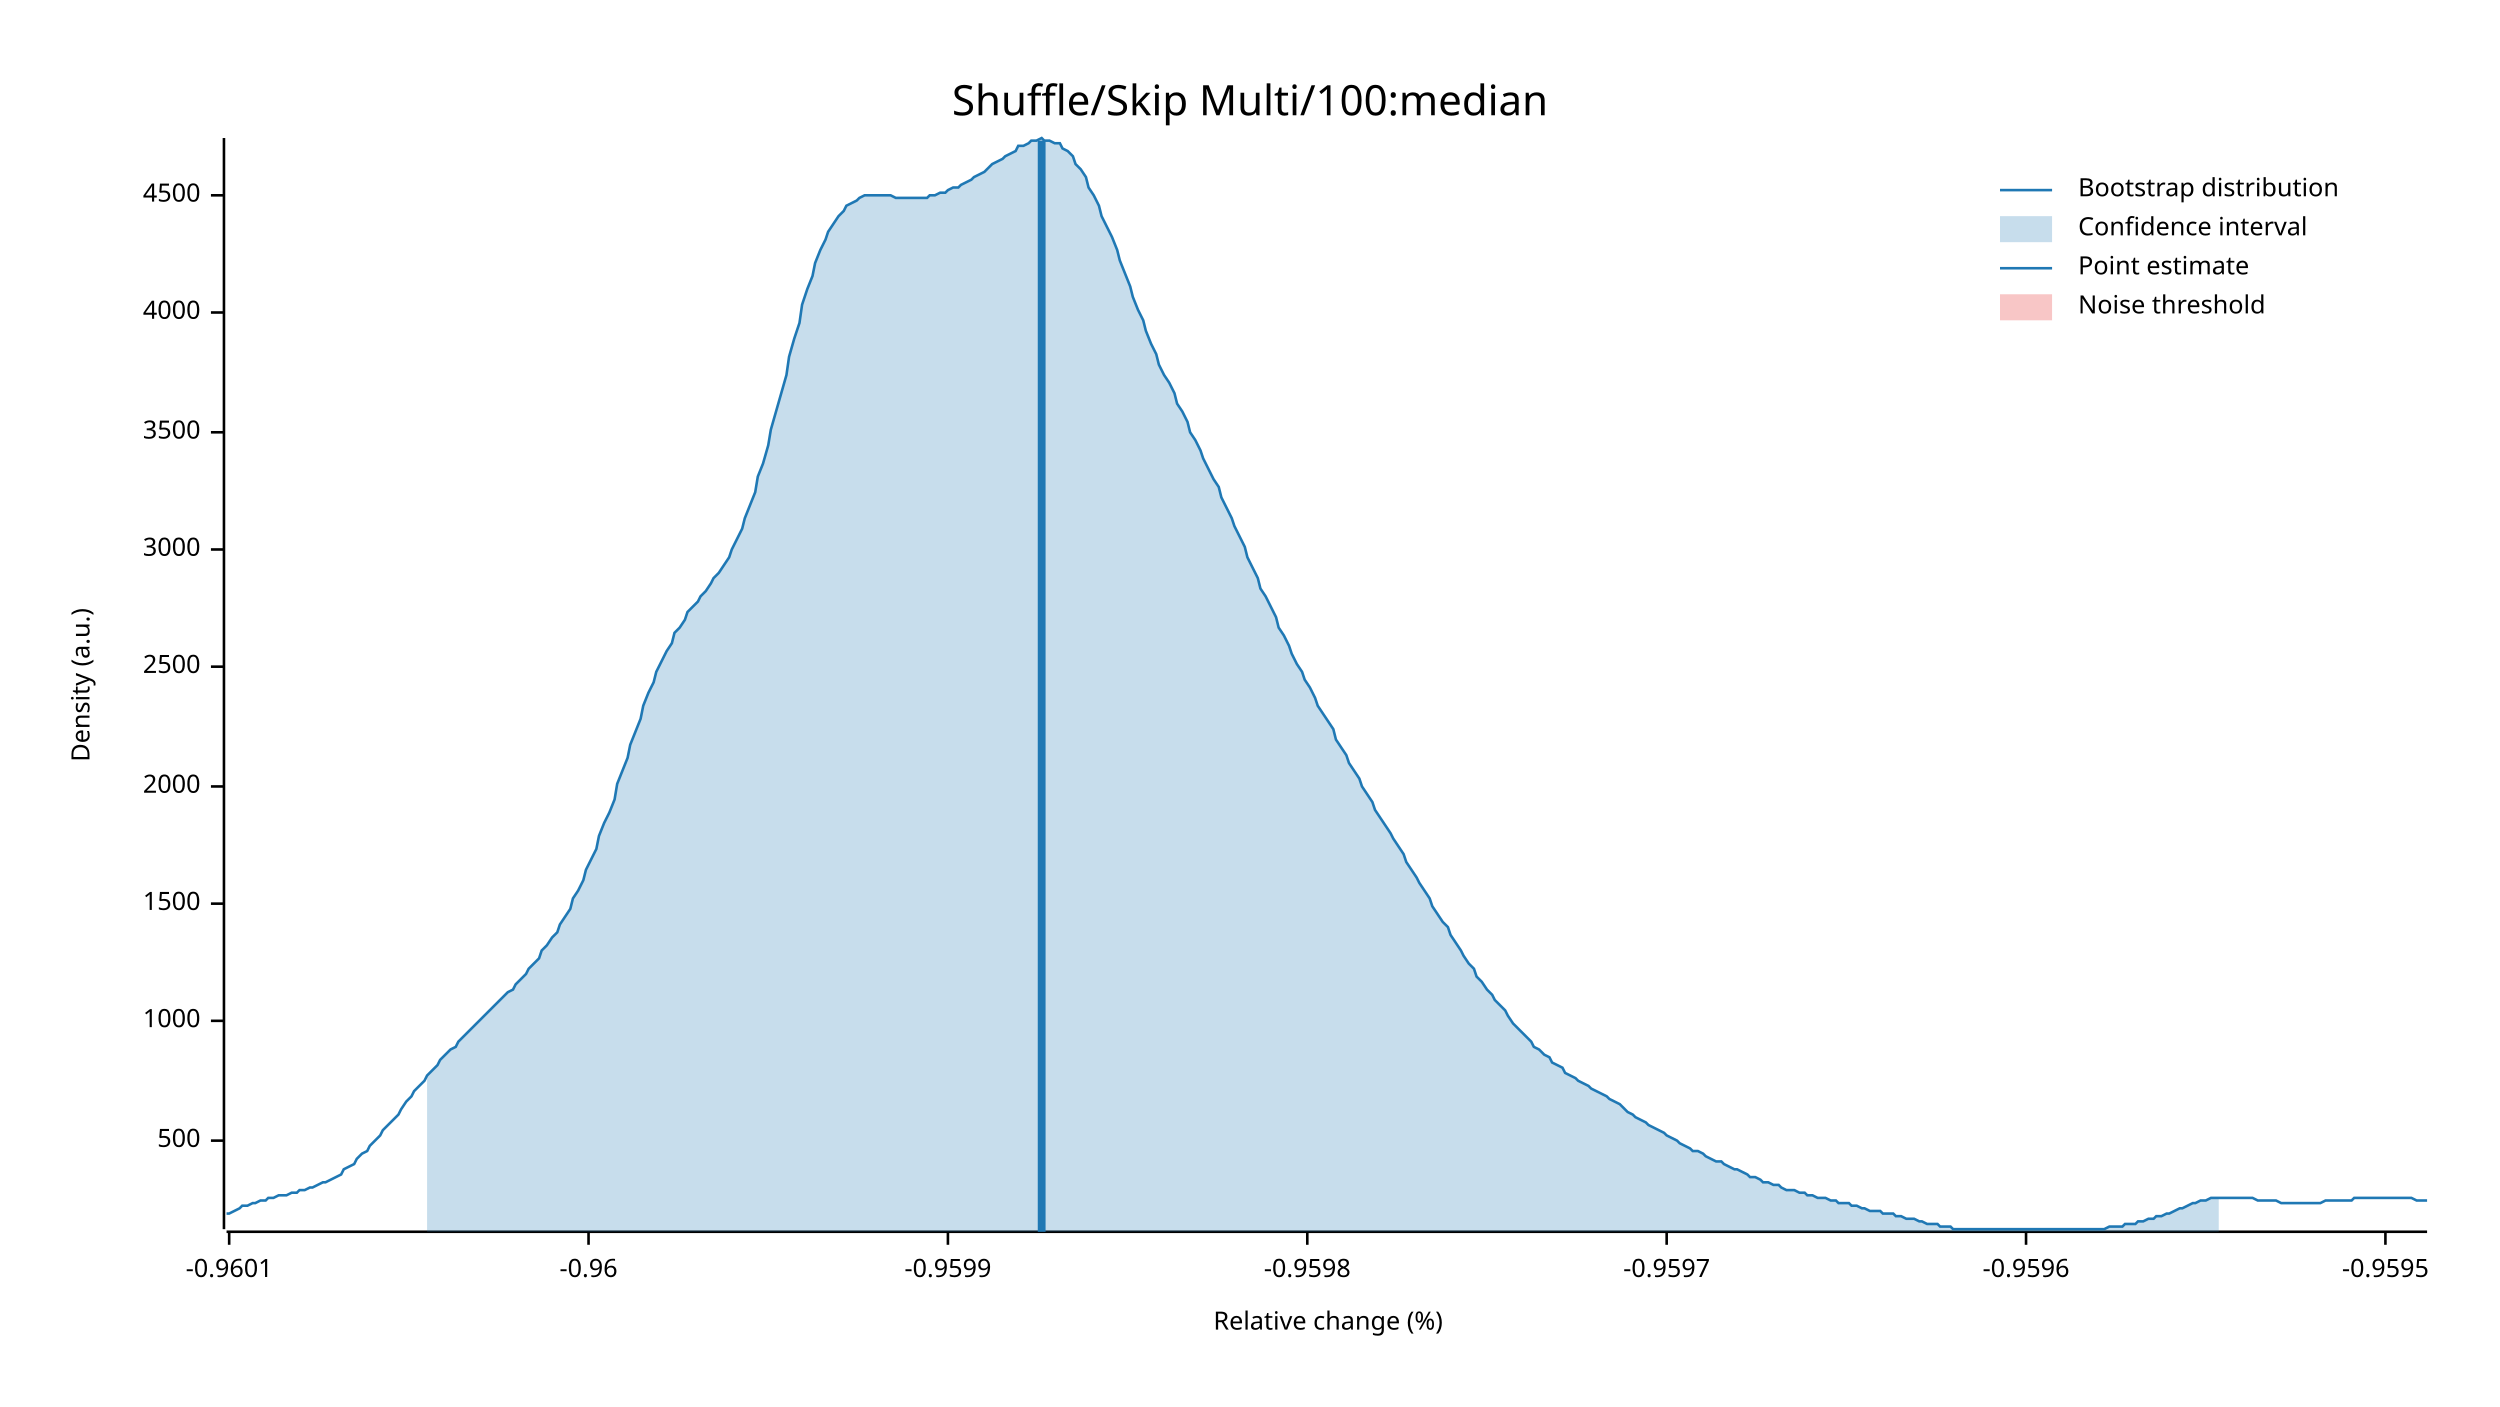
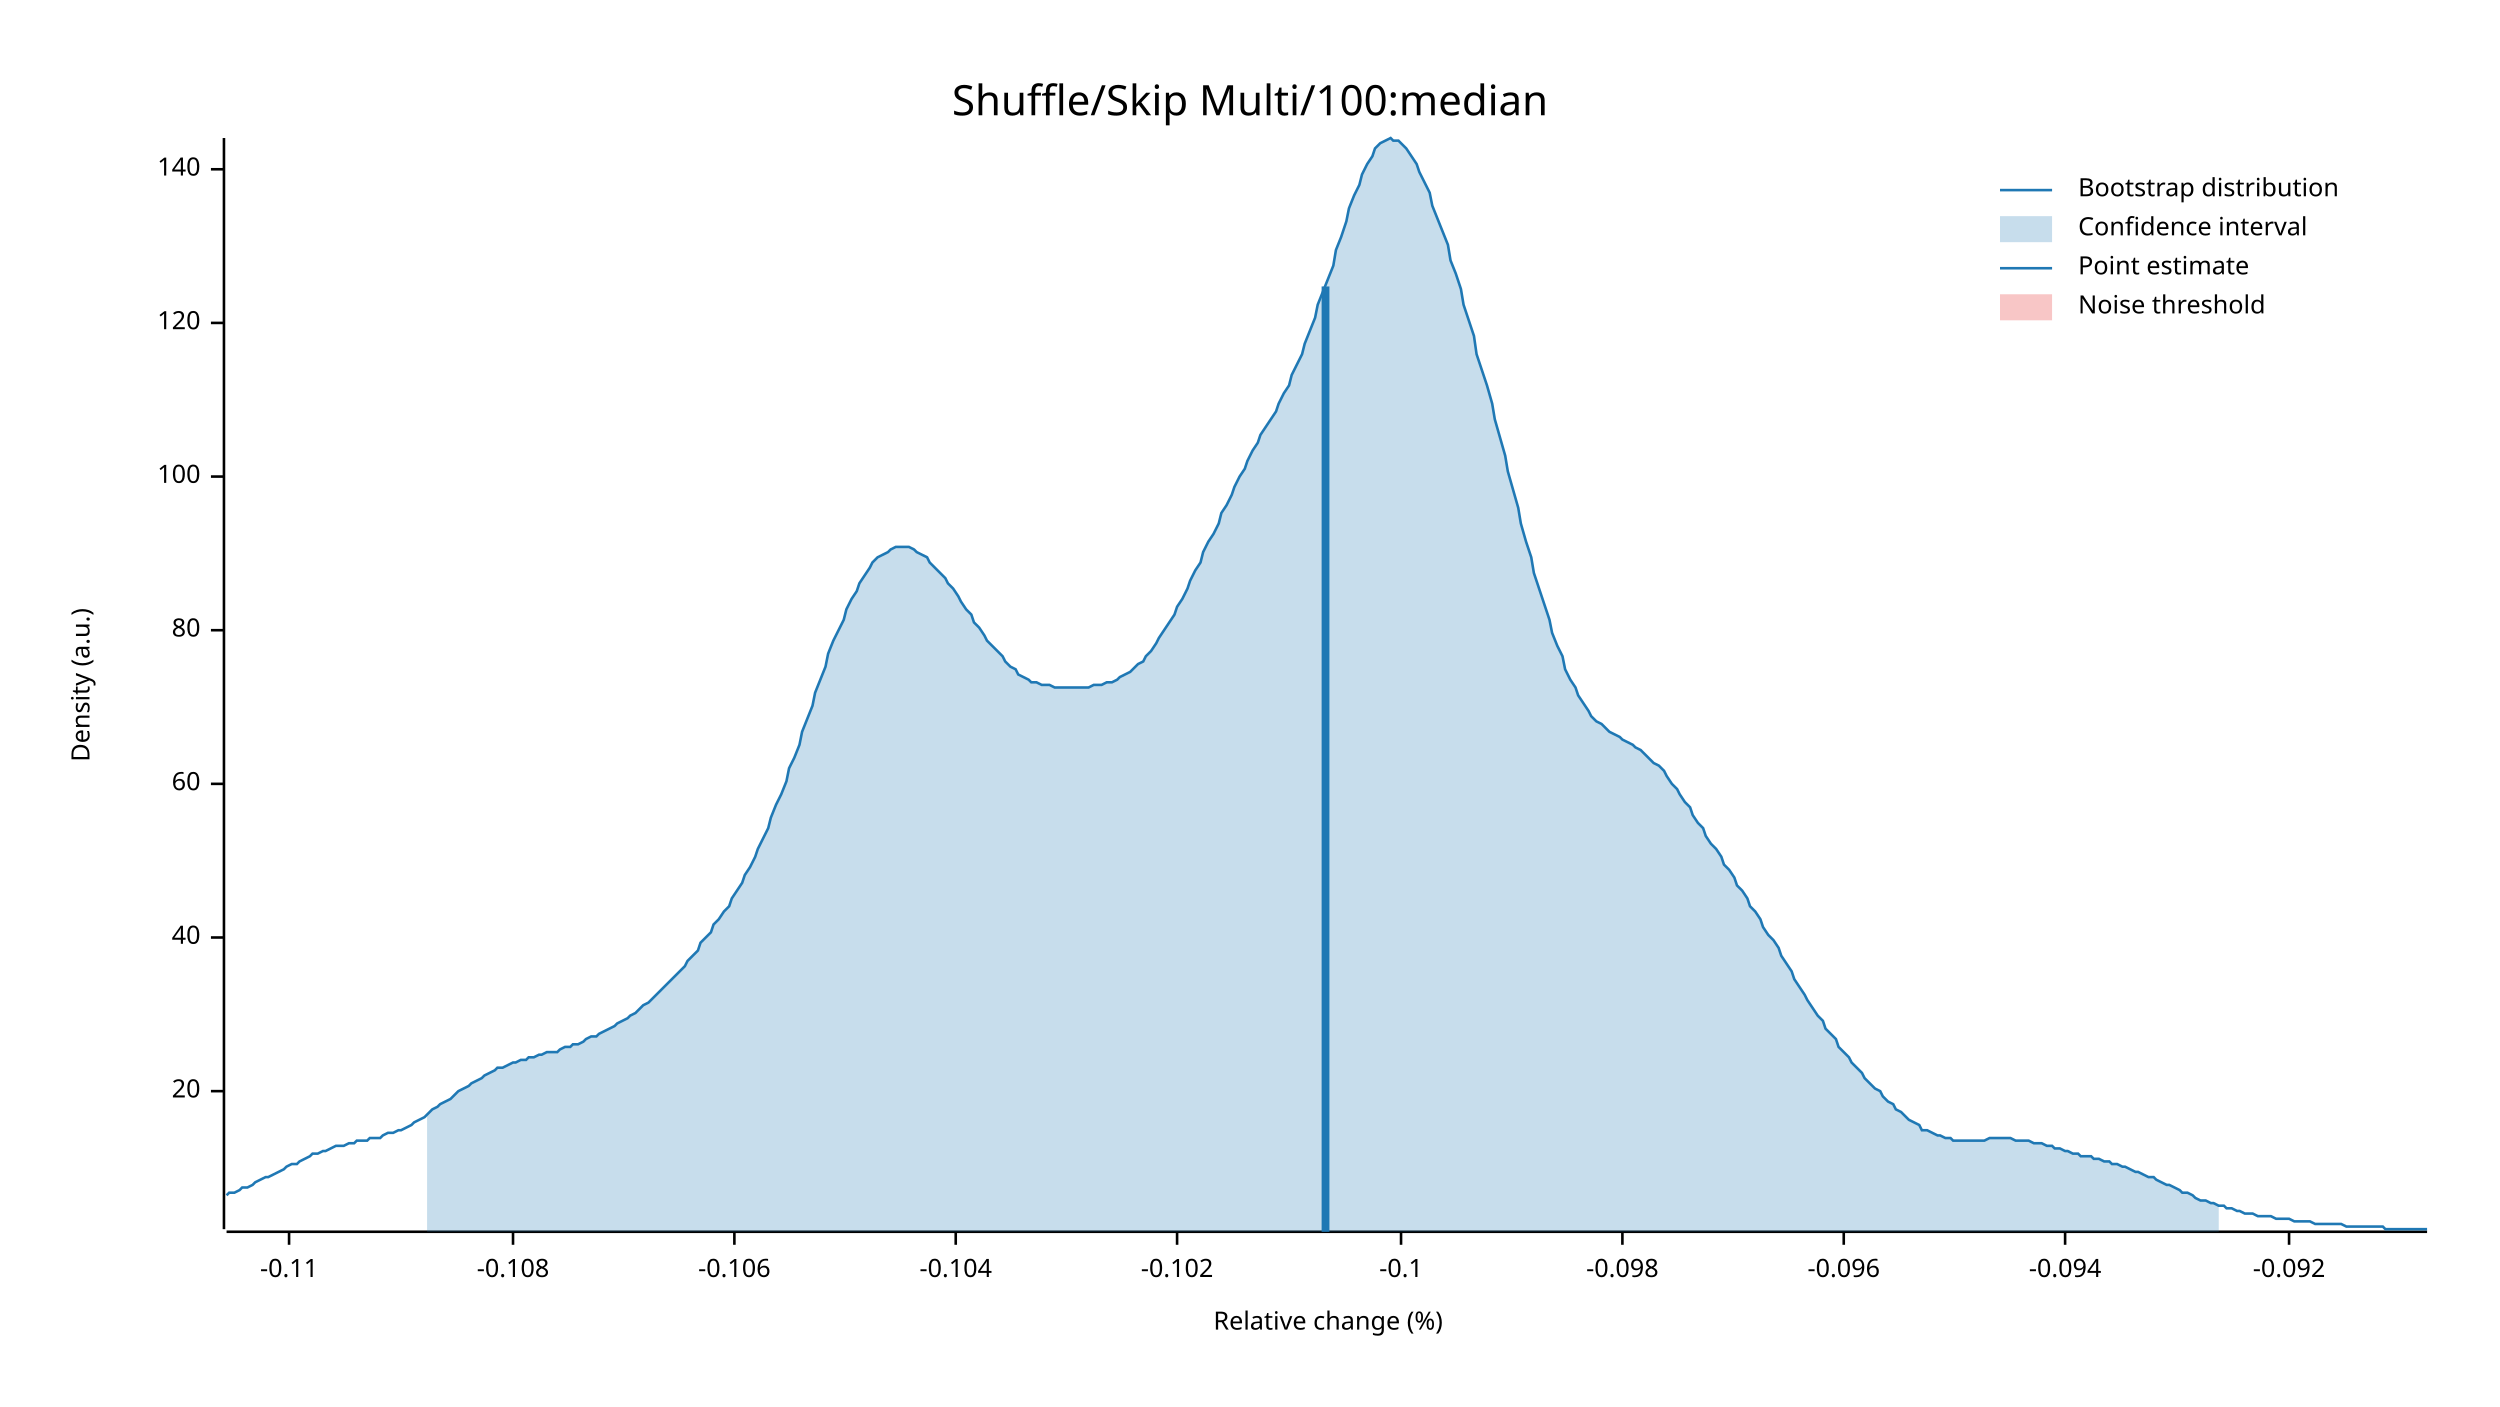
<svg xmlns="http://www.w3.org/2000/svg" width="960" height="540" viewBox="0 0 960 540">
  <text x="480" y="32" dy="0.76em" text-anchor="middle" font-family="sans-serif" font-size="16.129" opacity="1" fill="#000000">
Shuffle/Skip Multi/100:median
</text>
  <text x="27" y="263" dy="0.76em" text-anchor="middle" font-family="sans-serif" font-size="9.677" opacity="1" fill="#000000" transform="rotate(270, 27, 263)">
Density (a.u.)
</text>
  <text x="510" y="513" dy="-0.5ex" text-anchor="middle" font-family="sans-serif" font-size="9.677" opacity="1" fill="#000000">
Relative change (%)
</text>
  <polyline fill="none" opacity="1" stroke="#000000" stroke-width="1" points="86,53 86,472 " />
-   <text x="77" y="438" dy="0.5ex" text-anchor="end" font-family="sans-serif" font-size="9.677" opacity="1" fill="#000000">
- 500
+   <text x="77" y="419" dy="0.5ex" text-anchor="end" font-family="sans-serif" font-size="9.677" opacity="1" fill="#000000">
+ 20
</text>
-   <polyline fill="none" opacity="1" stroke="#000000" stroke-width="1" points="81,438 86,438 " />
-   <text x="77" y="392" dy="0.5ex" text-anchor="end" font-family="sans-serif" font-size="9.677" opacity="1" fill="#000000">
- 1000
+   <polyline fill="none" opacity="1" stroke="#000000" stroke-width="1" points="81,419 86,419 " />
+   <text x="77" y="360" dy="0.5ex" text-anchor="end" font-family="sans-serif" font-size="9.677" opacity="1" fill="#000000">
+ 40
</text>
-   <polyline fill="none" opacity="1" stroke="#000000" stroke-width="1" points="81,392 86,392 " />
-   <text x="77" y="347" dy="0.5ex" text-anchor="end" font-family="sans-serif" font-size="9.677" opacity="1" fill="#000000">
- 1500
+   <polyline fill="none" opacity="1" stroke="#000000" stroke-width="1" points="81,360 86,360 " />
+   <text x="77" y="301" dy="0.5ex" text-anchor="end" font-family="sans-serif" font-size="9.677" opacity="1" fill="#000000">
+ 60
</text>
-   <polyline fill="none" opacity="1" stroke="#000000" stroke-width="1" points="81,347 86,347 " />
-   <text x="77" y="302" dy="0.5ex" text-anchor="end" font-family="sans-serif" font-size="9.677" opacity="1" fill="#000000">
- 2000
+   <polyline fill="none" opacity="1" stroke="#000000" stroke-width="1" points="81,301 86,301 " />
+   <text x="77" y="242" dy="0.5ex" text-anchor="end" font-family="sans-serif" font-size="9.677" opacity="1" fill="#000000">
+ 80
</text>
-   <polyline fill="none" opacity="1" stroke="#000000" stroke-width="1" points="81,302 86,302 " />
-   <text x="77" y="256" dy="0.5ex" text-anchor="end" font-family="sans-serif" font-size="9.677" opacity="1" fill="#000000">
- 2500
+   <polyline fill="none" opacity="1" stroke="#000000" stroke-width="1" points="81,242 86,242 " />
+   <text x="77" y="183" dy="0.5ex" text-anchor="end" font-family="sans-serif" font-size="9.677" opacity="1" fill="#000000">
+ 100
</text>
-   <polyline fill="none" opacity="1" stroke="#000000" stroke-width="1" points="81,256 86,256 " />
-   <text x="77" y="211" dy="0.5ex" text-anchor="end" font-family="sans-serif" font-size="9.677" opacity="1" fill="#000000">
- 3000
+   <polyline fill="none" opacity="1" stroke="#000000" stroke-width="1" points="81,183 86,183 " />
+   <text x="77" y="124" dy="0.5ex" text-anchor="end" font-family="sans-serif" font-size="9.677" opacity="1" fill="#000000">
+ 120
</text>
-   <polyline fill="none" opacity="1" stroke="#000000" stroke-width="1" points="81,211 86,211 " />
-   <text x="77" y="166" dy="0.5ex" text-anchor="end" font-family="sans-serif" font-size="9.677" opacity="1" fill="#000000">
- 3500
+   <polyline fill="none" opacity="1" stroke="#000000" stroke-width="1" points="81,124 86,124 " />
+   <text x="77" y="65" dy="0.5ex" text-anchor="end" font-family="sans-serif" font-size="9.677" opacity="1" fill="#000000">
+ 140
</text>
-   <polyline fill="none" opacity="1" stroke="#000000" stroke-width="1" points="81,166 86,166 " />
-   <text x="77" y="120" dy="0.5ex" text-anchor="end" font-family="sans-serif" font-size="9.677" opacity="1" fill="#000000">
- 4000
+   <polyline fill="none" opacity="1" stroke="#000000" stroke-width="1" points="81,65 86,65 " />
+   <polyline fill="none" opacity="1" stroke="#000000" stroke-width="1" points="87,473 932,473 " />
+   <text x="111" y="483" dy="0.76em" text-anchor="middle" font-family="sans-serif" font-size="9.677" opacity="1" fill="#000000">
+ -0.11
</text>
-   <polyline fill="none" opacity="1" stroke="#000000" stroke-width="1" points="81,120 86,120 " />
-   <text x="77" y="75" dy="0.5ex" text-anchor="end" font-family="sans-serif" font-size="9.677" opacity="1" fill="#000000">
- 4500
+   <polyline fill="none" opacity="1" stroke="#000000" stroke-width="1" points="111,473 111,478 " />
+   <text x="197" y="483" dy="0.76em" text-anchor="middle" font-family="sans-serif" font-size="9.677" opacity="1" fill="#000000">
+ -0.108
</text>
-   <polyline fill="none" opacity="1" stroke="#000000" stroke-width="1" points="81,75 86,75 " />
-   <polyline fill="none" opacity="1" stroke="#000000" stroke-width="1" points="87,473 932,473 " />
-   <text x="88" y="483" dy="0.76em" text-anchor="middle" font-family="sans-serif" font-size="9.677" opacity="1" fill="#000000">
- -0.9601
+   <polyline fill="none" opacity="1" stroke="#000000" stroke-width="1" points="197,473 197,478 " />
+   <text x="282" y="483" dy="0.76em" text-anchor="middle" font-family="sans-serif" font-size="9.677" opacity="1" fill="#000000">
+ -0.106
</text>
-   <polyline fill="none" opacity="1" stroke="#000000" stroke-width="1" points="88,473 88,478 " />
-   <text x="226" y="483" dy="0.76em" text-anchor="middle" font-family="sans-serif" font-size="9.677" opacity="1" fill="#000000">
- -0.96
+   <polyline fill="none" opacity="1" stroke="#000000" stroke-width="1" points="282,473 282,478 " />
+   <text x="367" y="483" dy="0.76em" text-anchor="middle" font-family="sans-serif" font-size="9.677" opacity="1" fill="#000000">
+ -0.104
</text>
-   <polyline fill="none" opacity="1" stroke="#000000" stroke-width="1" points="226,473 226,478 " />
-   <text x="364" y="483" dy="0.76em" text-anchor="middle" font-family="sans-serif" font-size="9.677" opacity="1" fill="#000000">
- -0.9599
+   <polyline fill="none" opacity="1" stroke="#000000" stroke-width="1" points="367,473 367,478 " />
+   <text x="452" y="483" dy="0.76em" text-anchor="middle" font-family="sans-serif" font-size="9.677" opacity="1" fill="#000000">
+ -0.102
</text>
-   <polyline fill="none" opacity="1" stroke="#000000" stroke-width="1" points="364,473 364,478 " />
-   <text x="502" y="483" dy="0.76em" text-anchor="middle" font-family="sans-serif" font-size="9.677" opacity="1" fill="#000000">
- -0.9598
+   <polyline fill="none" opacity="1" stroke="#000000" stroke-width="1" points="452,473 452,478 " />
+   <text x="538" y="483" dy="0.76em" text-anchor="middle" font-family="sans-serif" font-size="9.677" opacity="1" fill="#000000">
+ -0.1
</text>
-   <polyline fill="none" opacity="1" stroke="#000000" stroke-width="1" points="502,473 502,478 " />
-   <text x="640" y="483" dy="0.76em" text-anchor="middle" font-family="sans-serif" font-size="9.677" opacity="1" fill="#000000">
- -0.9597
+   <polyline fill="none" opacity="1" stroke="#000000" stroke-width="1" points="538,473 538,478 " />
+   <text x="623" y="483" dy="0.76em" text-anchor="middle" font-family="sans-serif" font-size="9.677" opacity="1" fill="#000000">
+ -0.098
</text>
-   <polyline fill="none" opacity="1" stroke="#000000" stroke-width="1" points="640,473 640,478 " />
-   <text x="778" y="483" dy="0.76em" text-anchor="middle" font-family="sans-serif" font-size="9.677" opacity="1" fill="#000000">
- -0.9596
+   <polyline fill="none" opacity="1" stroke="#000000" stroke-width="1" points="623,473 623,478 " />
+   <text x="708" y="483" dy="0.76em" text-anchor="middle" font-family="sans-serif" font-size="9.677" opacity="1" fill="#000000">
+ -0.096
</text>
-   <polyline fill="none" opacity="1" stroke="#000000" stroke-width="1" points="778,473 778,478 " />
-   <text x="916" y="483" dy="0.76em" text-anchor="middle" font-family="sans-serif" font-size="9.677" opacity="1" fill="#000000">
- -0.9595
+   <polyline fill="none" opacity="1" stroke="#000000" stroke-width="1" points="708,473 708,478 " />
+   <text x="793" y="483" dy="0.76em" text-anchor="middle" font-family="sans-serif" font-size="9.677" opacity="1" fill="#000000">
+ -0.094
</text>
-   <polyline fill="none" opacity="1" stroke="#000000" stroke-width="1" points="916,473 916,478 " />
-   <polyline fill="none" opacity="1" stroke="#1F78B4" stroke-width="1" points="87,466 88,466 90,465 92,464 93,463 95,463 97,462 98,462 100,461 102,461 103,460 105,460 107,459 109,459 110,459 112,458 114,458 115,457 117,457 119,456 120,456 122,455 124,454 125,454 127,453 129,452 131,451 132,449 134,448 136,447 137,445 139,443 141,442 142,440 144,438 146,436 147,434 149,432 151,430 153,428 154,426 156,423 158,421 159,419 161,417 163,415 164,413 166,411 168,409 169,407 171,405 173,403 175,402 176,400 178,398 180,396 181,395 183,393 185,391 186,390 188,388 190,386 191,385 193,383 195,381 197,380 198,378 200,376 202,374 203,372 205,370 207,368 208,365 210,363 212,360 214,358 215,355 217,352 219,349 220,345 222,342 224,338 225,334 227,330 229,326 230,321 232,316 234,312 236,307 237,301 239,296 241,291 242,286 244,281 246,276 247,271 249,266 251,262 252,258 254,254 256,250 258,247 259,243 261,241 263,238 264,235 266,233 268,231 269,229 271,227 273,224 274,222 276,220 278,217 280,214 281,211 283,207 285,203 286,199 288,194 290,189 291,183 293,178 295,171 296,165 298,158 300,151 302,144 303,137 305,130 307,124 308,117 310,111 312,106 313,101 315,96 317,92 318,89 320,86 322,83 324,81 325,79 327,78 329,77 330,76 332,75 334,75 335,75 337,75 339,75 341,75 342,75 344,76 346,76 347,76 349,76 351,76 352,76 354,76 356,76 357,75 359,75 361,74 363,74 364,73 366,72 368,72 369,71 371,70 373,69 374,68 376,67 378,66 379,65 381,63 383,62 385,61 386,60 388,59 390,58 391,56 393,56 395,55 396,54 398,54 400,53 401,54 403,54 405,55 407,55 408,57 410,58 412,60 413,63 415,65 417,68 418,72 420,75 422,79 423,83 425,87 427,91 429,96 430,100 432,105 434,110 435,114 437,119 439,123 440,127 442,132 444,136 445,140 447,144 449,147 451,151 452,155 454,158 456,162 457,166 459,169 461,173 462,176 464,180 466,184 468,187 469,191 471,195 473,199 474,202 476,206 478,210 479,214 481,218 483,222 484,226 486,229 488,233 490,237 491,241 493,244 495,248 496,251 498,255 500,258 501,261 503,264 505,268 506,271 508,274 510,277 512,280 513,284 515,287 517,290 518,293 520,296 522,299 523,302 525,305 527,308 528,311 530,314 532,317 534,320 535,322 537,325 539,328 540,331 542,334 544,337 545,339 547,342 549,345 550,348 552,351 554,354 556,356 557,359 559,362 561,365 562,367 564,370 566,372 567,375 569,377 571,380 573,382 574,384 576,386 578,388 579,390 581,393 583,395 584,396 586,398 588,400 589,402 591,403 593,405 595,406 596,408 598,409 600,410 601,412 603,413 605,414 606,415 608,416 610,417 611,418 613,419 615,420 617,421 618,422 620,423 622,424 623,425 625,427 627,428 628,429 630,430 632,431 633,432 635,433 637,434 639,435 640,436 642,437 644,438 645,439 647,440 649,441 650,442 652,442 654,443 655,444 657,445 659,446 661,446 662,447 664,448 666,449 667,449 669,450 671,451 672,452 674,452 676,453 677,454 679,454 681,455 683,455 684,456 686,457 688,457 689,457 691,458 693,458 694,459 696,459 698,460 700,460 701,460 703,461 705,461 706,462 708,462 710,462 711,463 713,463 715,464 716,464 718,465 720,465 722,465 723,466 725,466 727,466 728,467 730,467 732,468 733,468 735,468 737,469 738,469 740,470 742,470 744,470 745,471 747,471 749,471 750,472 752,472 754,472 755,472 757,472 759,472 760,472 762,472 764,472 766,472 767,472 769,472 771,472 772,472 774,472 776,472 777,472 779,472 781,472 782,472 784,472 786,472 788,472 789,472 791,472 793,472 794,472 796,472 798,472 799,472 801,472 803,472 804,472 806,472 808,472 810,471 811,471 813,471 815,471 816,470 818,470 820,470 821,469 823,469 825,468 827,468 828,467 830,467 832,466 833,466 835,465 837,464 838,464 840,463 842,462 843,462 845,461 847,461 849,460 850,460 852,460 854,460 855,460 857,460 859,460 860,460 862,460 864,460 865,460 867,461 869,461 871,461 872,461 874,461 876,462 877,462 879,462 881,462 882,462 884,462 886,462 887,462 889,462 891,462 893,461 894,461 896,461 898,461 899,461 901,461 903,461 904,460 906,460 908,460 909,460 911,460 913,460 915,460 916,460 918,460 920,460 921,460 923,460 925,460 926,460 928,461 930,461 932,461 " />
-   <polygon opacity="0.25" fill="#1F78B4" points="164,413 166,411 168,409 169,407 171,405 173,403 175,402 176,400 178,398 180,396 181,395 183,393 185,391 186,390 188,388 190,386 191,385 193,383 195,381 197,380 198,378 200,376 202,374 203,372 205,370 207,368 208,365 210,363 212,360 214,358 215,355 217,352 219,349 220,345 222,342 224,338 225,334 227,330 229,326 230,321 232,316 234,312 236,307 237,301 239,296 241,291 242,286 244,281 246,276 247,271 249,266 251,262 252,258 254,254 256,250 258,247 259,243 261,241 263,238 264,235 266,233 268,231 269,229 271,227 273,224 274,222 276,220 278,217 280,214 281,211 283,207 285,203 286,199 288,194 290,189 291,183 293,178 295,171 296,165 298,158 300,151 302,144 303,137 305,130 307,124 308,117 310,111 312,106 313,101 315,96 317,92 318,89 320,86 322,83 324,81 325,79 327,78 329,77 330,76 332,75 334,75 335,75 337,75 339,75 341,75 342,75 344,76 346,76 347,76 349,76 351,76 352,76 354,76 356,76 357,75 359,75 361,74 363,74 364,73 366,72 368,72 369,71 371,70 373,69 374,68 376,67 378,66 379,65 381,63 383,62 385,61 386,60 388,59 390,58 391,56 393,56 395,55 396,54 398,54 400,53 401,54 403,54 405,55 407,55 408,57 410,58 412,60 413,63 415,65 417,68 418,72 420,75 422,79 423,83 425,87 427,91 429,96 430,100 432,105 434,110 435,114 437,119 439,123 440,127 442,132 444,136 445,140 447,144 449,147 451,151 452,155 454,158 456,162 457,166 459,169 461,173 462,176 464,180 466,184 468,187 469,191 471,195 473,199 474,202 476,206 478,210 479,214 481,218 483,222 484,226 486,229 488,233 490,237 491,241 493,244 495,248 496,251 498,255 500,258 501,261 503,264 505,268 506,271 508,274 510,277 512,280 513,284 515,287 517,290 518,293 520,296 522,299 523,302 525,305 527,308 528,311 530,314 532,317 534,320 535,322 537,325 539,328 540,331 542,334 544,337 545,339 547,342 549,345 550,348 552,351 554,354 556,356 557,359 559,362 561,365 562,367 564,370 566,372 567,375 569,377 571,380 573,382 574,384 576,386 578,388 579,390 581,393 583,395 584,396 586,398 588,400 589,402 591,403 593,405 595,406 596,408 598,409 600,410 601,412 603,413 605,414 606,415 608,416 610,417 611,418 613,419 615,420 617,421 618,422 620,423 622,424 623,425 625,427 627,428 628,429 630,430 632,431 633,432 635,433 637,434 639,435 640,436 642,437 644,438 645,439 647,440 649,441 650,442 652,442 654,443 655,444 657,445 659,446 661,446 662,447 664,448 666,449 667,449 669,450 671,451 672,452 674,452 676,453 677,454 679,454 681,455 683,455 684,456 686,457 688,457 689,457 691,458 693,458 694,459 696,459 698,460 700,460 701,460 703,461 705,461 706,462 708,462 710,462 711,463 713,463 715,464 716,464 718,465 720,465 722,465 723,466 725,466 727,466 728,467 730,467 732,468 733,468 735,468 737,469 738,469 740,470 742,470 744,470 745,471 747,471 749,471 750,472 752,472 754,472 755,472 757,472 759,472 760,472 762,472 764,472 766,472 767,472 769,472 771,472 772,472 774,472 776,472 777,472 779,472 781,472 782,472 784,472 786,472 788,472 789,472 791,472 793,472 794,472 796,472 798,472 799,472 801,472 803,472 804,472 806,472 808,472 810,471 811,471 813,471 815,471 816,470 818,470 820,470 821,469 823,469 825,468 827,468 828,467 830,467 832,466 833,466 835,465 837,464 838,464 840,463 842,462 843,462 845,461 847,461 849,460 850,460 852,460 852,473 164,473 " />
-   <polyline fill="none" opacity="1" stroke="#1F78B4" stroke-width="3" points="400,473 400,54 " />
+   <polyline fill="none" opacity="1" stroke="#000000" stroke-width="1" points="793,473 793,478 " />
+   <text x="879" y="483" dy="0.76em" text-anchor="middle" font-family="sans-serif" font-size="9.677" opacity="1" fill="#000000">
+ -0.092
+ </text>
+   <polyline fill="none" opacity="1" stroke="#000000" stroke-width="1" points="879,473 879,478 " />
+   <polyline fill="none" opacity="1" stroke="#1F78B4" stroke-width="1" points="87,459 88,458 90,458 92,457 93,456 95,456 97,455 98,454 100,453 102,452 103,452 105,451 107,450 109,449 110,448 112,447 114,447 115,446 117,445 119,444 120,443 122,443 124,442 125,442 127,441 129,440 131,440 132,440 134,439 136,439 137,438 139,438 141,438 142,437 144,437 146,437 147,436 149,435 151,435 153,434 154,434 156,433 158,432 159,431 161,430 163,429 164,428 166,426 168,425 169,424 171,423 173,422 175,420 176,419 178,418 180,417 181,416 183,415 185,414 186,413 188,412 190,411 191,410 193,410 195,409 197,408 198,408 200,407 202,407 203,406 205,406 207,405 208,405 210,404 212,404 214,404 215,403 217,402 219,402 220,401 222,401 224,400 225,399 227,398 229,398 230,397 232,396 234,395 236,394 237,393 239,392 241,391 242,390 244,389 246,387 247,386 249,385 251,383 252,382 254,380 256,378 258,376 259,375 261,373 263,371 264,369 266,367 268,365 269,362 271,360 273,358 274,355 276,353 278,350 280,348 281,345 283,342 285,339 286,336 288,333 290,329 291,326 293,322 295,318 296,314 298,309 300,305 302,300 303,295 305,291 307,286 308,281 310,276 312,271 313,266 315,261 317,256 318,251 320,246 322,242 324,238 325,234 327,230 329,227 330,224 332,221 334,218 335,216 337,214 339,213 341,212 342,211 344,210 346,210 347,210 349,210 351,211 352,212 354,213 356,214 357,216 359,218 361,220 363,222 364,224 366,226 368,229 369,231 371,234 373,236 374,239 376,241 378,244 379,246 381,248 383,250 385,252 386,254 388,256 390,257 391,259 393,260 395,261 396,262 398,262 400,263 401,263 403,263 405,264 407,264 408,264 410,264 412,264 413,264 415,264 417,264 418,264 420,263 422,263 423,263 425,262 427,262 429,261 430,260 432,259 434,258 435,257 437,255 439,254 440,252 442,250 444,247 445,245 447,242 449,239 451,236 452,233 454,230 456,226 457,223 459,219 461,216 462,212 464,208 466,205 468,201 469,197 471,194 473,190 474,187 476,183 478,180 479,177 481,173 483,170 484,167 486,164 488,161 490,158 491,155 493,151 495,148 496,144 498,140 500,136 501,132 503,127 505,122 506,117 508,112 510,107 512,102 513,96 515,91 517,85 518,80 520,75 522,71 523,67 525,63 527,60 528,57 530,55 532,54 534,53 535,54 537,54 539,56 540,57 542,60 544,63 545,66 547,70 549,74 550,79 552,84 554,89 556,94 557,100 559,105 561,111 562,117 564,123 566,129 567,136 569,142 571,148 573,155 574,161 576,168 578,175 579,181 581,188 583,195 584,201 586,208 588,214 589,220 591,226 593,232 595,238 596,243 598,248 600,252 601,257 603,261 605,264 606,267 608,270 610,273 611,275 613,277 615,278 617,280 618,281 620,282 622,283 623,284 625,285 627,286 628,287 630,288 632,290 633,291 635,293 637,294 639,296 640,298 642,301 644,303 645,305 647,308 649,310 650,313 652,316 654,318 655,321 657,324 659,326 661,329 662,332 664,334 666,337 667,340 669,342 671,345 672,348 674,350 676,353 677,356 679,359 681,361 683,364 684,367 686,370 688,373 689,376 691,379 693,382 694,384 696,387 698,390 700,392 701,395 703,397 705,399 706,402 708,404 710,406 711,408 713,410 715,412 716,414 718,416 720,418 722,419 723,421 725,423 727,424 728,426 730,427 732,429 733,430 735,431 737,432 738,434 740,434 742,435 744,436 745,436 747,437 749,437 750,438 752,438 754,438 755,438 757,438 759,438 760,438 762,438 764,437 766,437 767,437 769,437 771,437 772,437 774,438 776,438 777,438 779,438 781,439 782,439 784,439 786,440 788,440 789,441 791,441 793,442 794,442 796,443 798,443 799,444 801,444 803,444 804,445 806,445 808,446 810,446 811,447 813,447 815,448 816,448 818,449 820,450 821,450 823,451 825,452 827,452 828,453 830,454 832,455 833,455 835,456 837,457 838,458 840,458 842,459 843,460 845,461 847,461 849,462 850,462 852,463 854,463 855,464 857,464 859,465 860,465 862,466 864,466 865,466 867,467 869,467 871,467 872,467 874,468 876,468 877,468 879,468 881,469 882,469 884,469 886,469 887,469 889,470 891,470 893,470 894,470 896,470 898,470 899,470 901,471 903,471 904,471 906,471 908,471 909,471 911,471 913,471 915,471 916,472 918,472 920,472 921,472 923,472 925,472 926,472 928,472 930,472 932,472 " />
+   <polygon opacity="0.25" fill="#1F78B4" points="164,428 166,426 168,425 169,424 171,423 173,422 175,420 176,419 178,418 180,417 181,416 183,415 185,414 186,413 188,412 190,411 191,410 193,410 195,409 197,408 198,408 200,407 202,407 203,406 205,406 207,405 208,405 210,404 212,404 214,404 215,403 217,402 219,402 220,401 222,401 224,400 225,399 227,398 229,398 230,397 232,396 234,395 236,394 237,393 239,392 241,391 242,390 244,389 246,387 247,386 249,385 251,383 252,382 254,380 256,378 258,376 259,375 261,373 263,371 264,369 266,367 268,365 269,362 271,360 273,358 274,355 276,353 278,350 280,348 281,345 283,342 285,339 286,336 288,333 290,329 291,326 293,322 295,318 296,314 298,309 300,305 302,300 303,295 305,291 307,286 308,281 310,276 312,271 313,266 315,261 317,256 318,251 320,246 322,242 324,238 325,234 327,230 329,227 330,224 332,221 334,218 335,216 337,214 339,213 341,212 342,211 344,210 346,210 347,210 349,210 351,211 352,212 354,213 356,214 357,216 359,218 361,220 363,222 364,224 366,226 368,229 369,231 371,234 373,236 374,239 376,241 378,244 379,246 381,248 383,250 385,252 386,254 388,256 390,257 391,259 393,260 395,261 396,262 398,262 400,263 401,263 403,263 405,264 407,264 408,264 410,264 412,264 413,264 415,264 417,264 418,264 420,263 422,263 423,263 425,262 427,262 429,261 430,260 432,259 434,258 435,257 437,255 439,254 440,252 442,250 444,247 445,245 447,242 449,239 451,236 452,233 454,230 456,226 457,223 459,219 461,216 462,212 464,208 466,205 468,201 469,197 471,194 473,190 474,187 476,183 478,180 479,177 481,173 483,170 484,167 486,164 488,161 490,158 491,155 493,151 495,148 496,144 498,140 500,136 501,132 503,127 505,122 506,117 508,112 510,107 512,102 513,96 515,91 517,85 518,80 520,75 522,71 523,67 525,63 527,60 528,57 530,55 532,54 534,53 535,54 537,54 539,56 540,57 542,60 544,63 545,66 547,70 549,74 550,79 552,84 554,89 556,94 557,100 559,105 561,111 562,117 564,123 566,129 567,136 569,142 571,148 573,155 574,161 576,168 578,175 579,181 581,188 583,195 584,201 586,208 588,214 589,220 591,226 593,232 595,238 596,243 598,248 600,252 601,257 603,261 605,264 606,267 608,270 610,273 611,275 613,277 615,278 617,280 618,281 620,282 622,283 623,284 625,285 627,286 628,287 630,288 632,290 633,291 635,293 637,294 639,296 640,298 642,301 644,303 645,305 647,308 649,310 650,313 652,316 654,318 655,321 657,324 659,326 661,329 662,332 664,334 666,337 667,340 669,342 671,345 672,348 674,350 676,353 677,356 679,359 681,361 683,364 684,367 686,370 688,373 689,376 691,379 693,382 694,384 696,387 698,390 700,392 701,395 703,397 705,399 706,402 708,404 710,406 711,408 713,410 715,412 716,414 718,416 720,418 722,419 723,421 725,423 727,424 728,426 730,427 732,429 733,430 735,431 737,432 738,434 740,434 742,435 744,436 745,436 747,437 749,437 750,438 752,438 754,438 755,438 757,438 759,438 760,438 762,438 764,437 766,437 767,437 769,437 771,437 772,437 774,438 776,438 777,438 779,438 781,439 782,439 784,439 786,440 788,440 789,441 791,441 793,442 794,442 796,443 798,443 799,444 801,444 803,444 804,445 806,445 808,446 810,446 811,447 813,447 815,448 816,448 818,449 820,450 821,450 823,451 825,452 827,452 828,453 830,454 832,455 833,455 835,456 837,457 838,458 840,458 842,459 843,460 845,461 847,461 849,462 850,462 852,463 852,473 164,473 " />
+   <polyline fill="none" opacity="1" stroke="#1F78B4" stroke-width="3" points="509,473 509,110 " />
  <rect x="509" y="53" width="0" height="419" opacity="0.1" fill="#E31A1C" stroke="none" />
  <text x="798" y="68" dy="0.76em" text-anchor="start" font-family="sans-serif" font-size="9.677" opacity="1" fill="#000000">
Bootstrap distribution
</text>
  <text x="798" y="83" dy="0.76em" text-anchor="start" font-family="sans-serif" font-size="9.677" opacity="1" fill="#000000">
Confidence interval
</text>
  <text x="798" y="98" dy="0.76em" text-anchor="start" font-family="sans-serif" font-size="9.677" opacity="1" fill="#000000">
Point estimate
</text>
  <text x="798" y="113" dy="0.76em" text-anchor="start" font-family="sans-serif" font-size="9.677" opacity="1" fill="#000000">
Noise threshold
</text>
  <polyline fill="none" opacity="1" stroke="#1F78B4" stroke-width="1" points="768,73 788,73 " />
  <rect x="768" y="83" width="20" height="10" opacity="0.25" fill="#1F78B4" stroke="none" />
  <polyline fill="none" opacity="1" stroke="#1F78B4" stroke-width="1" points="768,103 788,103 " />
  <rect x="768" y="113" width="20" height="10" opacity="0.25" fill="#E31A1C" stroke="none" />
</svg>
